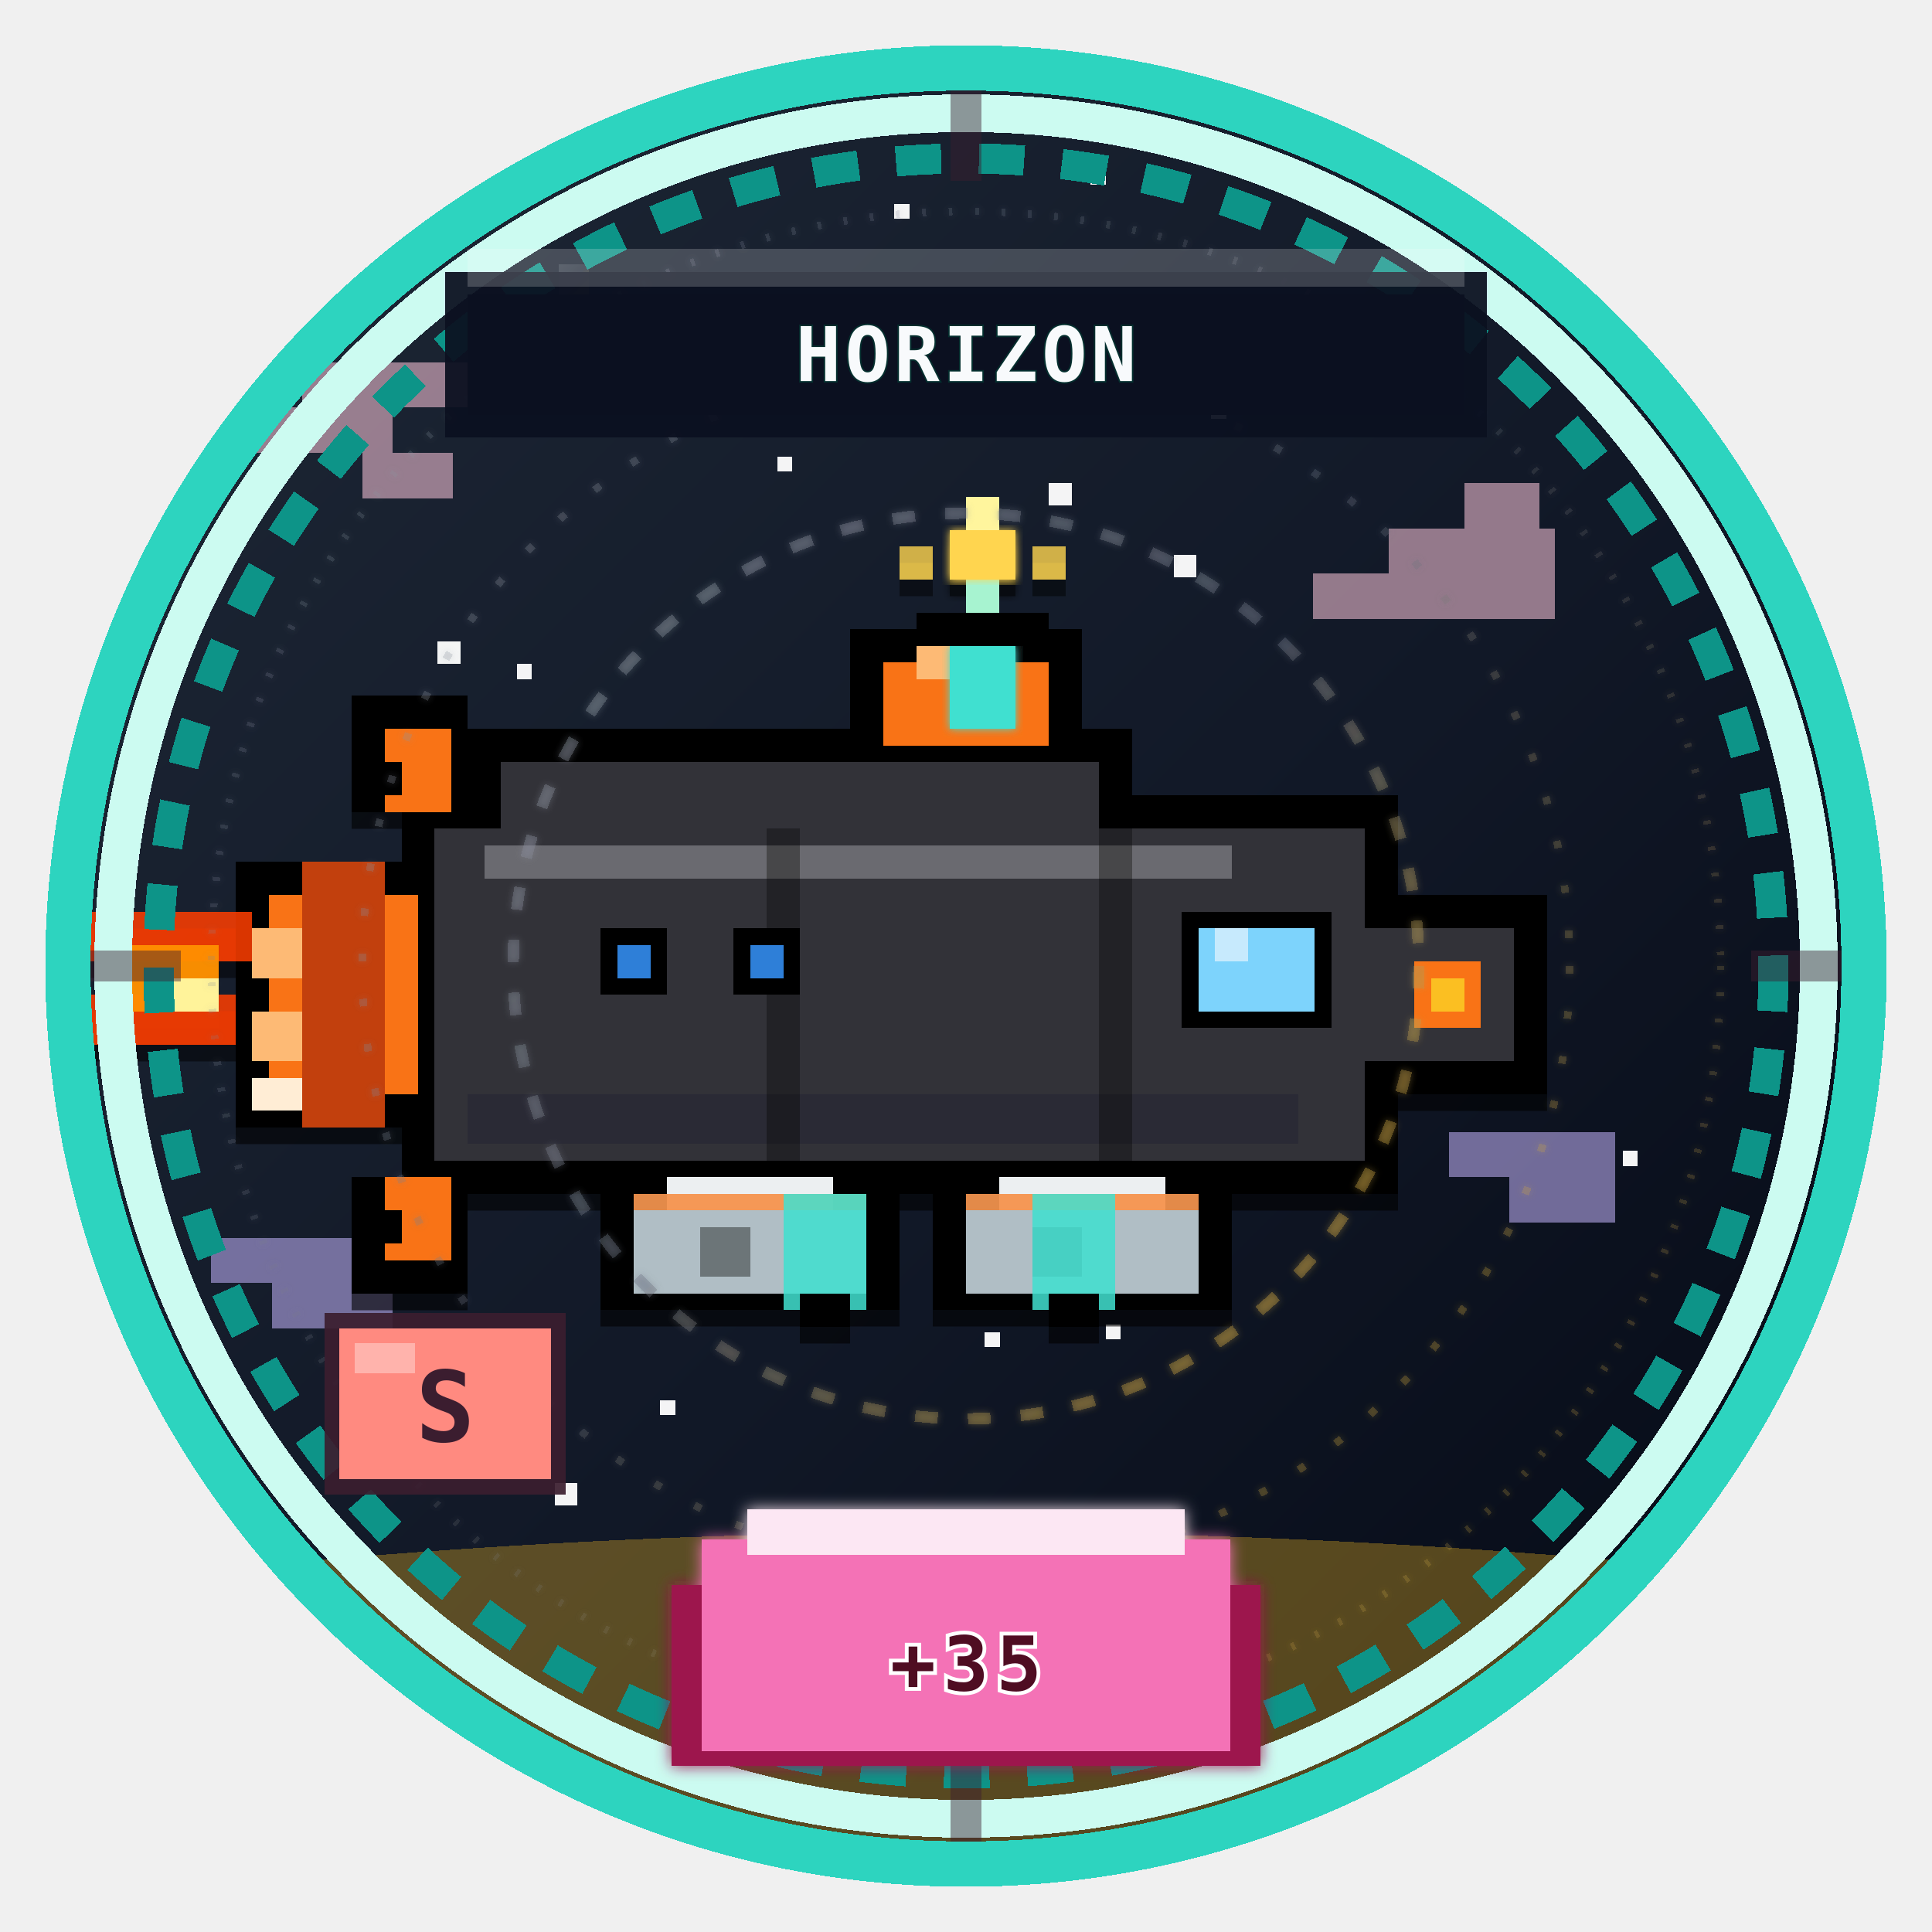
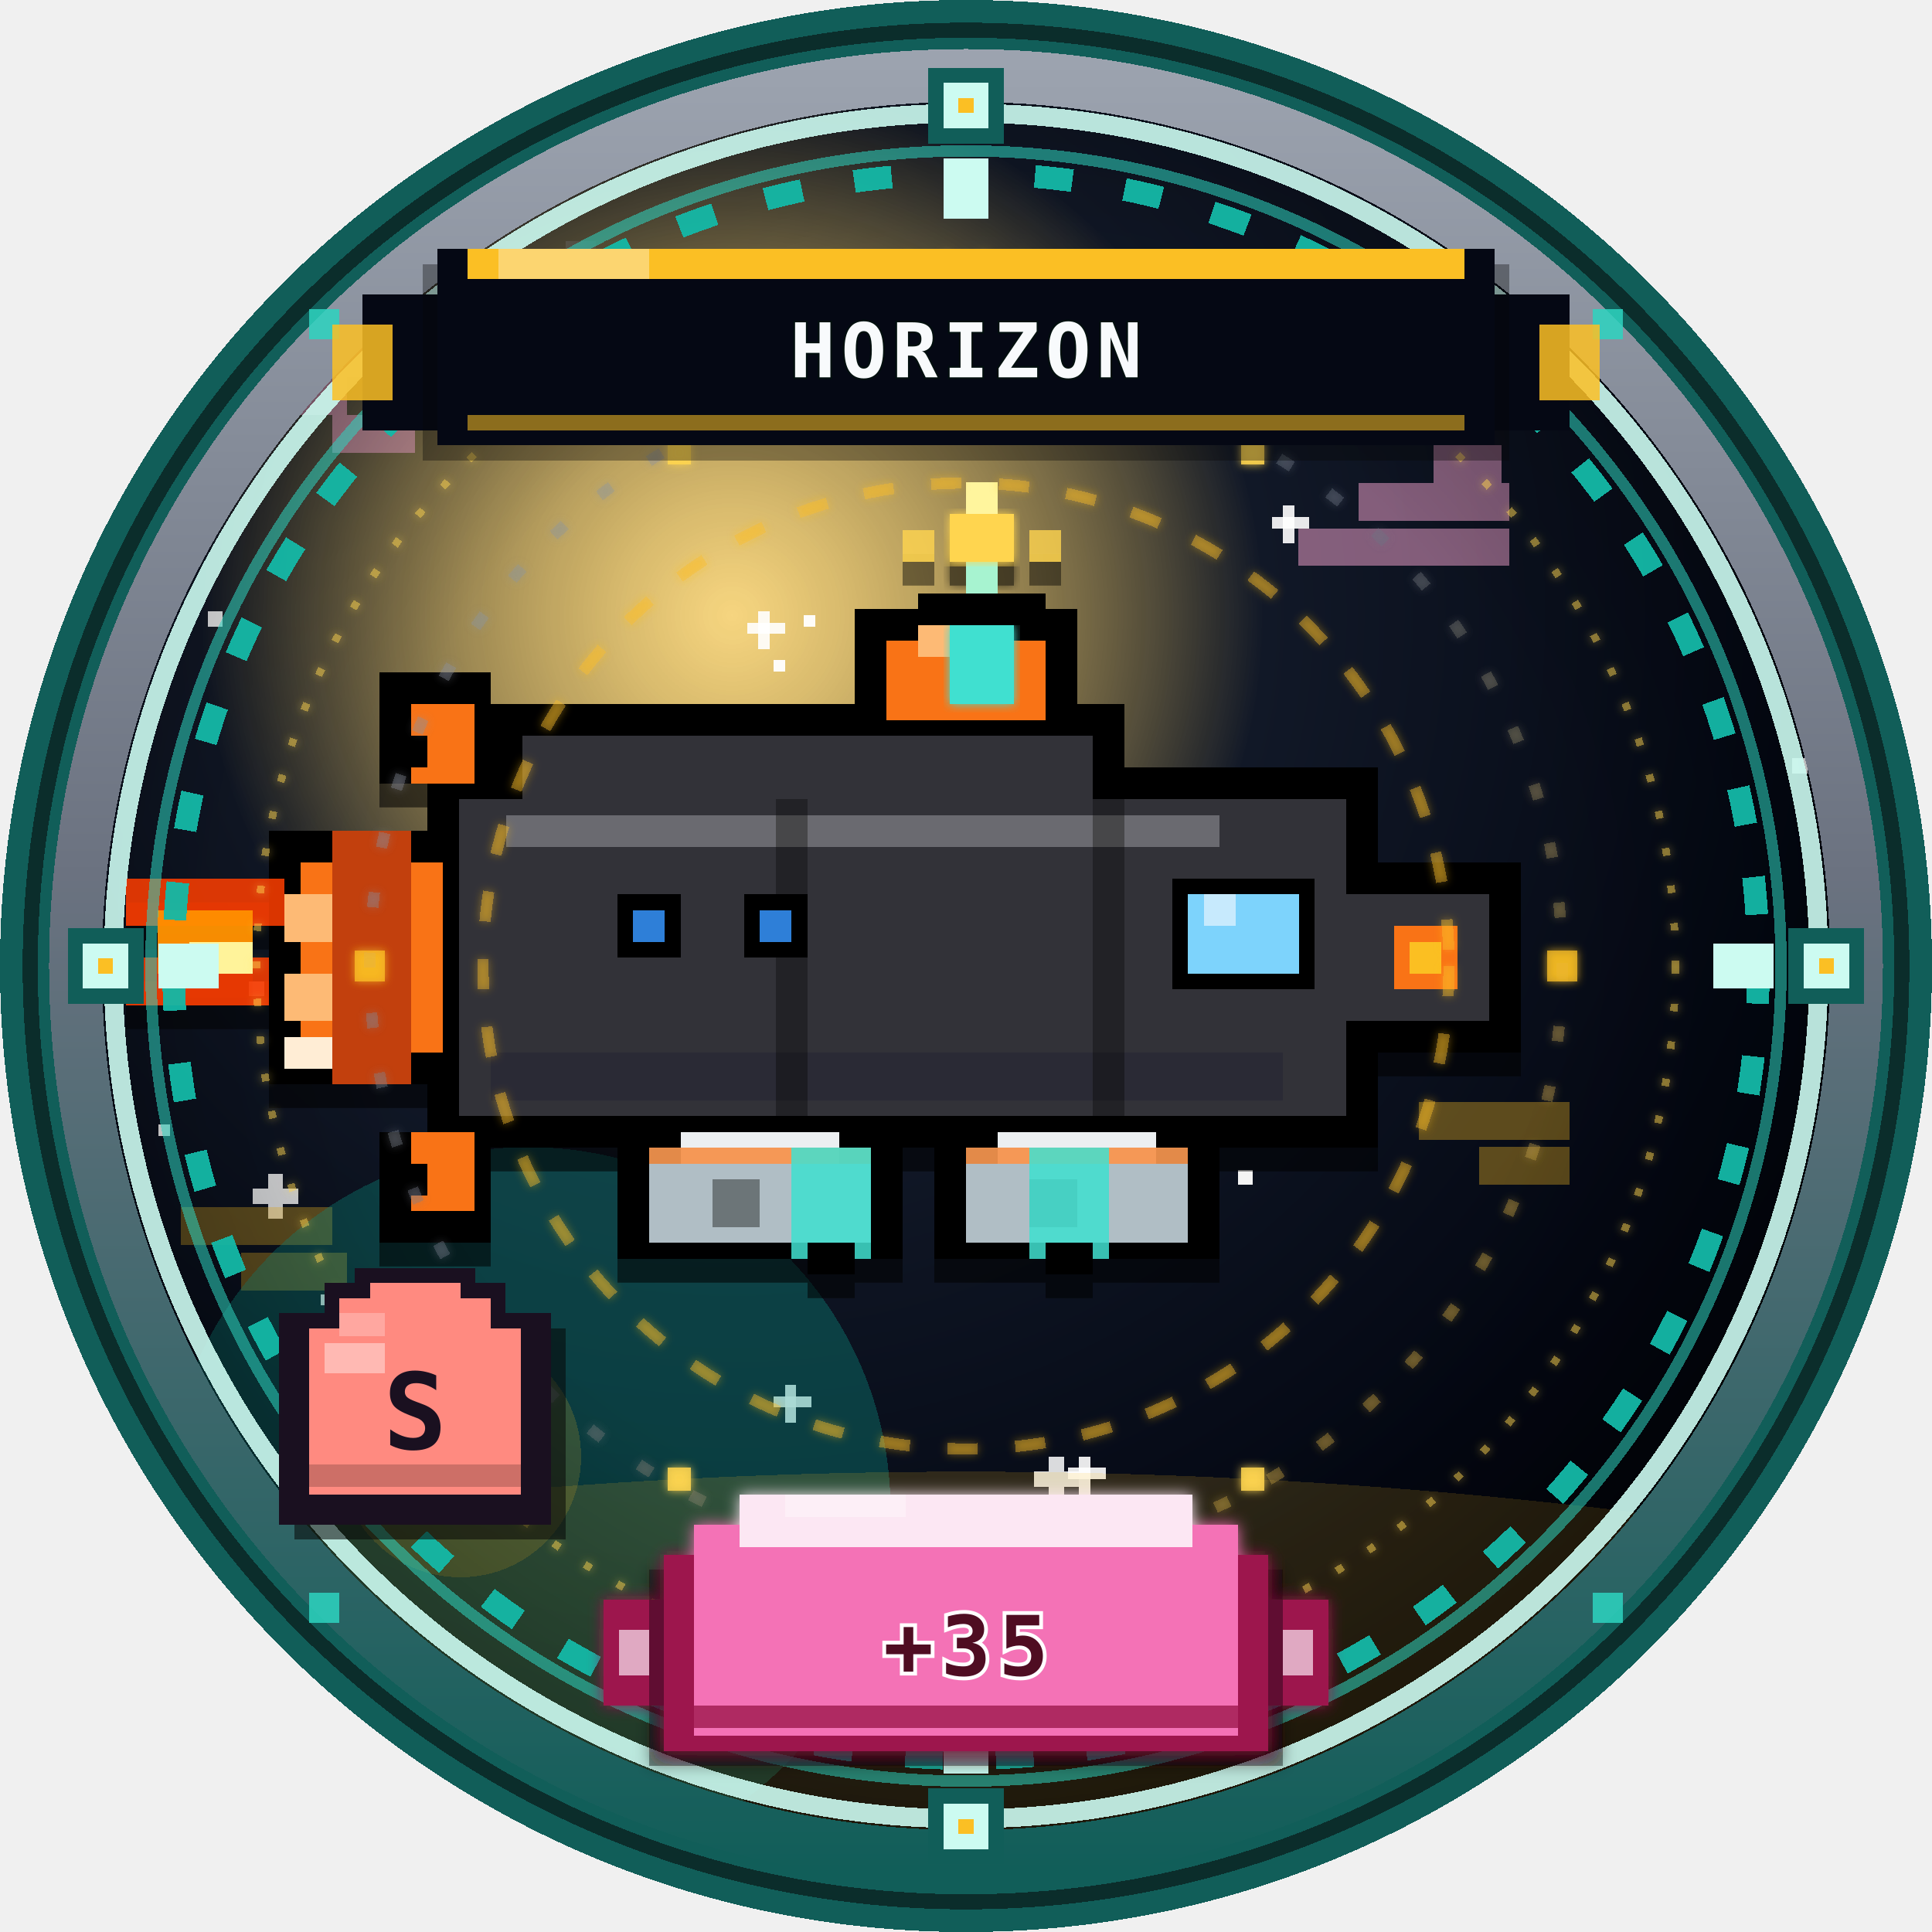
<svg xmlns="http://www.w3.org/2000/svg" viewBox="0 0 512 512" class="w-full h-full" shape-rendering="crispEdges">
  <defs>
-     <linearGradient id="bg_badge_1384" x1="0%" y1="0%" x2="100%" y2="100%">
-       <stop offset="0%" stop-color="#1f2937" />
-       <stop offset="55%" stop-color="#111827" />
-       <stop offset="100%" stop-color="#030712" />
-     </linearGradient>
-     <linearGradient id="hull_badge_1384" x1="0%" y1="0%" x2="100%" y2="0%">
+     <radialGradient id="bg_badge_1700" cx="38%" cy="32%" r="78%">
+       <stop offset="0%" stop-color="#fbbf24" stop-opacity="0.55" />
+       <stop offset="35%" stop-color="#111827" />
+       <stop offset="72%" stop-color="#030712" />
+       <stop offset="100%" stop-color="#000000" />
+     </radialGradient>
+     <linearGradient id="hull_badge_1700" x1="0%" y1="0%" x2="100%" y2="0%">
      <stop offset="0%" stop-color="#1a1a1a" />
      <stop offset="50%" stop-color="#333333" />
      <stop offset="100%" stop-color="#000000" />
    </linearGradient>
-     <linearGradient id="frame_badge_1384" x1="0%" y1="0%" x2="100%" y2="100%">
+     <linearGradient id="frame_badge_1700" x1="0%" y1="0%" x2="100%" y2="100%">
      <stop offset="0%" stop-color="#9ca3af" />
      <stop offset="50%" stop-color="#6b7280" />
      <stop offset="100%" stop-color="#fbbf24" />
    </linearGradient>
-     <filter id="shadow_badge_1384" x="-50%" y="-50%" width="200%" height="200%">
-       <feDropShadow dx="0" dy="4" stdDeviation="0" flood-color="#000" flood-opacity="0.6" />
+     <linearGradient id="rim_badge_1700" x1="0%" y1="0%" x2="0%" y2="100%">
+       <stop offset="0%" stop-color="#9ca3af" />
+       <stop offset="45%" stop-color="#6b7280" />
+       <stop offset="100%" stop-color="#115e59" />
+     </linearGradient>
+     <radialGradient id="vignette_badge_1700" cx="50%" cy="48%" r="55%">
+       <stop offset="55%" stop-color="#000000" stop-opacity="0" />
+       <stop offset="100%" stop-color="#000000" stop-opacity="0.42" />
+     </radialGradient>
+     <filter id="shadow_badge_1700" x="-50%" y="-50%" width="200%" height="200%">
+       <feDropShadow dx="0" dy="6" stdDeviation="0" flood-color="#000" flood-opacity="0.55" />
    </filter>
-     <filter id="glow_badge_1384">
-       <feGaussianBlur stdDeviation="1" result="blur" />
+     <filter id="glow_badge_1700">
+       <feGaussianBlur stdDeviation="1.2" result="blur" />
      <feComposite in="SourceGraphic" in2="blur" operator="over" />
    </filter>
-     <filter id="text_glow_badge_1384" x="-50%" y="-50%" width="200%" height="200%">
+     <filter id="text_glow_badge_1700" x="-50%" y="-50%" width="200%" height="200%">
      <feGaussianBlur stdDeviation="2" result="blur" />
      <feMerge>
        <feMergeNode in="blur" />
        <feMergeNode in="SourceGraphic" />
      </feMerge>
    </filter>
-     <clipPath id="clip_badge_1384">
-       <circle cx="256" cy="256" r="240" />
+     <clipPath id="clip_badge_1700">
+       <circle cx="256" cy="256" r="236" />
    </clipPath>
  </defs>
-   <g clip-path="url(#clip_badge_1384)">
-     <rect width="512" height="512" fill="url(#bg_badge_1384)" />
-     <g fill="#ffffff" fill-opacity="0.95" shape-rendering="crispEdges">
-       <rect x="261" y="353" width="4" height="4" />
-       <rect x="256" y="85" width="6" height="6" />
-       <rect x="293" y="351" width="4" height="4" />
-       <rect x="137" y="176" width="4" height="4" />
-       <rect x="147" y="393" width="6" height="6" />
-       <rect x="303" y="266" width="6" height="6" />
-       <rect x="190" y="272" width="4" height="4" />
-       <rect x="321" y="107" width="4" height="4" />
-       <rect x="280" y="190" width="6" height="6" />
-       <rect x="175" y="371" width="4" height="4" />
-       <rect x="278" y="128" width="6" height="6" />
-       <rect x="206" y="121" width="4" height="4" />
-       <rect x="116" y="170" width="6" height="6" />
-       <rect x="311" y="147" width="6" height="6" />
-       <rect x="243" y="163" width="4" height="4" />
-       <rect x="210" y="272" width="4" height="4" />
-       <rect x="289" y="45" width="4" height="4" />
-       <rect x="237" y="54" width="4" height="4" />
-       <rect x="114" y="274" width="6" height="6" />
-       <rect x="430" y="305" width="4" height="4" />
+   <g clip-path="url(#clip_badge_1700)">
+     <rect width="512" height="512" fill="url(#bg_badge_1700)" />
+     <g fill="#ffffff" shape-rendering="crispEdges">
+       <rect x="205" y="370" width="10" height="3" fill-opacity="0.9" />
+       <rect x="208" y="367" width="3" height="10" fill-opacity="0.9" />
+       <rect x="266" y="270" width="4" height="4" fill-opacity="0.85" />
+       <rect x="262" y="274" width="12" height="4" fill-opacity="0.85" />
+       <rect x="266" y="278" width="4" height="4" fill-opacity="0.85" />
+       <rect x="356" y="296" width="4" height="4" fill-opacity="0.95" />
+       <rect x="220" y="223" width="4" height="4" fill-opacity="0.85" />
+       <rect x="216" y="227" width="12" height="4" fill-opacity="0.85" />
+       <rect x="220" y="231" width="4" height="4" fill-opacity="0.85" />
+       <rect x="198" y="165" width="10" height="3" fill-opacity="0.9" />
+       <rect x="201" y="162" width="3" height="10" fill-opacity="0.9" />
+       <rect x="283" y="389" width="10" height="3" fill-opacity="0.9" />
+       <rect x="286" y="386" width="3" height="10" fill-opacity="0.9" />
+       <rect x="328" y="310" width="4" height="4" fill-opacity="0.95" />
+       <rect x="283" y="408" width="3" height="3" fill-opacity="0.95" />
+       <rect x="255" y="237" width="10" height="3" fill-opacity="0.9" />
+       <rect x="258" y="234" width="3" height="10" fill-opacity="0.9" />
+       <rect x="337" y="137" width="10" height="3" fill-opacity="0.9" />
+       <rect x="340" y="134" width="3" height="10" fill-opacity="0.9" />
+       <rect x="477" y="192" width="10" height="3" fill-opacity="0.9" />
+       <rect x="480" y="189" width="3" height="10" fill-opacity="0.9" />
+       <rect x="85" y="343" width="3" height="3" fill-opacity="0.95" />
+       <rect x="66" y="260" width="4" height="4" fill-opacity="0.95" />
+       <rect x="278" y="386" width="4" height="4" fill-opacity="0.85" />
+       <rect x="274" y="390" width="12" height="4" fill-opacity="0.85" />
+       <rect x="278" y="394" width="4" height="4" fill-opacity="0.85" />
+       <rect x="265" y="228" width="3" height="3" fill-opacity="0.95" />
+       <rect x="285" y="288" width="4" height="4" fill-opacity="0.85" />
+       <rect x="281" y="292" width="12" height="4" fill-opacity="0.85" />
+       <rect x="285" y="296" width="4" height="4" fill-opacity="0.85" />
+       <rect x="42" y="298" width="3" height="3" fill-opacity="0.95" />
+       <rect x="71" y="311" width="4" height="4" fill-opacity="0.85" />
+       <rect x="67" y="315" width="12" height="4" fill-opacity="0.85" />
+       <rect x="71" y="319" width="4" height="4" fill-opacity="0.85" />
+       <rect x="55" y="162" width="4" height="4" fill-opacity="0.95" />
+       <rect x="213" y="163" width="3" height="3" fill-opacity="0.95" />
+       <rect x="186" y="109" width="10" height="3" fill-opacity="0.9" />
+       <rect x="189" y="106" width="3" height="10" fill-opacity="0.9" />
+       <rect x="225" y="275" width="4" height="4" fill-opacity="0.85" />
+       <rect x="221" y="279" width="12" height="4" fill-opacity="0.85" />
+       <rect x="225" y="283" width="4" height="4" fill-opacity="0.85" />
+       <rect x="58" y="122" width="4" height="4" fill-opacity="0.95" />
+       <rect x="307" y="412" width="4" height="4" fill-opacity="0.95" />
+       <rect x="481" y="329" width="4" height="4" fill-opacity="0.85" />
+       <rect x="477" y="333" width="12" height="4" fill-opacity="0.85" />
+       <rect x="481" y="337" width="4" height="4" fill-opacity="0.85" />
+       <rect x="475" y="201" width="4" height="4" fill-opacity="0.95" />
+       <rect x="205" y="175" width="3" height="3" fill-opacity="0.95" />
    </g>
-     <g opacity="0.55" shape-rendering="crispEdges">
-       <g fill="#ffc8dd">
-         <rect x="64" y="108" width="40" height="12" />
-         <rect x="80" y="96" width="48" height="12" />
-         <rect x="96" y="120" width="24" height="12" />
-         <rect x="368" y="140" width="44" height="12" />
-         <rect x="348" y="152" width="64" height="12" />
-         <rect x="388" y="128" width="20" height="12" />
+     <g opacity="0.5" shape-rendering="crispEdges">
+       <g fill="#f9a8d4">
+         <rect x="56" y="100" width="36" height="10" />
+         <rect x="72" y="90" width="44" height="10" />
+         <rect x="88" y="110" width="22" height="10" />
+         <rect x="360" y="128" width="40" height="10" />
+         <rect x="344" y="140" width="56" height="10" />
+         <rect x="380" y="118" width="18" height="10" />
      </g>
-       <g fill="#c4b5fd">
-         <rect x="56" y="328" width="48" height="12" />
-         <rect x="72" y="340" width="32" height="12" />
-         <rect x="384" y="300" width="44" height="12" />
-         <rect x="400" y="312" width="28" height="12" />
+       <g fill="#fbbf24" opacity="0.7">
+         <rect x="48" y="320" width="40" height="10" />
+         <rect x="64" y="332" width="28" height="10" />
+         <rect x="376" y="292" width="40" height="10" />
+         <rect x="392" y="304" width="24" height="10" />
      </g>
-       <g fill="url(#frame_badge_1384)" opacity="0.4">
-         <rect x="148" y="70" width="8" height="8" />
-         <rect x="356" y="88" width="8" height="8" />
-         <rect x="112" y="268" width="8" height="8" />
-         <rect x="300" y="240" width="8" height="8" />
+       <g fill="url(#frame_badge_1700)" opacity="0.45">
+         <rect x="150" y="64" width="8" height="8" />
+         <rect x="348" y="84" width="8" height="8" />
+         <rect x="120" y="250" width="8" height="8" />
+         <rect x="300" y="230" width="8" height="8" />
+         <rect x="200" y="300" width="6" height="6" />
      </g>
    </g>
-     <path d="M-100 438 Q256 374 612 438 V512 H-100 Z" fill="#fbbf24" fill-opacity="0.32" />
-   </g>
-   <g transform="translate(256, 268) scale(1.1)" filter="url(#shadow_badge_1384)">
+     <circle cx="140" cy="400" r="96" fill="#0d9488" fill-opacity="0.35" />
+     <circle cx="122" cy="386" r="32" fill="#fbbf24" fill-opacity="0.18" />
+     <path d="M-40 420 Q256 360 552 420 V520 H-40 Z" fill="#fbbf24" fill-opacity="0.16" />
+     <rect width="512" height="512" fill="url(#vignette_badge_1700)" />
+   </g>
+   <g transform="translate(256, 258) scale(1.05)" filter="url(#shadow_badge_1700)">
    <g transform="translate(12, -4)" shape-rendering="crispEdges">
      <rect x="-148" y="-48" width="240" height="96" fill="#050505" />
      <rect x="-132" y="-64" width="160" height="20" fill="#050505" />
      <rect x="92" y="-24" width="36" height="48" fill="#050505" />
      <rect x="-188" y="-32" width="44" height="64" fill="#050505" />
      <rect x="-100" y="40" width="72" height="36" fill="#050505" />
      <rect x="-20" y="40" width="72" height="36" fill="#050505" />
      <rect x="-40" y="-88" width="56" height="28" fill="#050505" />
      <rect x="-160" y="-72" width="28" height="28" fill="#050505" />
      <rect x="-160" y="44" width="28" height="28" fill="#050505" />
      <rect x="-140" y="-40" width="224" height="80" fill="#303038" />
      <rect x="-124" y="-56" width="144" height="16" fill="#303038" />
      <rect x="84" y="-16" width="36" height="32" fill="#303038" />
      <rect x="-128" y="-36" width="180" height="8" fill="#ffffff" opacity="0.28" />
      <rect x="-132" y="24" width="200" height="12" fill="#1a1a22" opacity="0.2" />
      <rect x="-60" y="-40" width="8" height="80" fill="#050505" opacity="0.35" />
      <rect x="20" y="-40" width="8" height="80" fill="#050505" opacity="0.35" />
      <rect x="-32" y="-80" width="40" height="20" fill="#f97316" />
      <rect x="-24" y="-88" width="24" height="12" fill="#fdba74" />
      <rect x="-16" y="-76" width="16" height="12" fill="#7dd3fc" />
      <rect x="-12" y="-76" width="6" height="6" fill="#e0f2fe" opacity="0.8" />
      <rect x="-92" y="48" width="56" height="24" fill="#b0bec5" />
      <rect x="-84" y="44" width="40" height="8" fill="#eceff1" />
      <rect x="-76" y="56" width="12" height="12" fill="#050505" opacity="0.4" />
      <rect x="-12" y="48" width="56" height="24" fill="#b0bec5" />
      <rect x="-4" y="44" width="40" height="8" fill="#eceff1" />
      <rect x="4" y="56" width="12" height="12" fill="#050505" opacity="0.4" />
      <rect x="-92" y="48" width="56" height="4" fill="#f97316" opacity="0.7" />
      <rect x="-12" y="48" width="56" height="4" fill="#f97316" opacity="0.7" />
      <rect x="-180" y="-24" width="36" height="48" fill="#f97316" />
      <rect x="-172" y="-32" width="20" height="64" fill="#c2410c" />
      <rect x="-184" y="-16" width="12" height="12" fill="#fdba74" />
      <rect x="-184" y="4" width="12" height="12" fill="#fdba74" />
      <rect x="-184" y="20" width="12" height="8" fill="#ffedd5" />
      <rect x="-152" y="-64" width="16" height="20" fill="#f97316" />
      <rect x="-152" y="44" width="16" height="20" fill="#f97316" />
      <rect x="-160" y="-56" width="12" height="8" fill="#050505" />
      <rect x="-160" y="52" width="12" height="8" fill="#050505" />
      <rect x="40" y="-20" width="36" height="28" fill="#050505" />
      <rect x="44" y="-16" width="28" height="20" fill="#7dd3fc" />
      <rect x="48" y="-16" width="8" height="8" fill="#e0f2fe" opacity="0.75" />
      <rect x="-100" y="-16" width="16" height="16" fill="#050505" />
      <rect x="-96" y="-12" width="8" height="8" fill="#2f7fd8" />
      <rect x="-68" y="-16" width="16" height="16" fill="#050505" />
      <rect x="-64" y="-12" width="8" height="8" fill="#2f7fd8" />
      <rect x="96" y="-8" width="16" height="16" fill="#f97316" />
      <rect x="100" y="-4" width="8" height="8" fill="#fbbf24" />
      <rect x="-224" y="-20" width="40" height="12" fill="#ff3d00" opacity="0.85" />
      <rect x="-224" y="0" width="36" height="12" fill="#ff3d00" opacity="0.85" />
      <rect x="-216" y="-12" width="24" height="16" fill="#ff9100" opacity="0.95" />
      <rect x="-208" y="-4" width="16" height="8" fill="#fff59d" opacity="0.98" />
-       <rect x="-16" y="-84" width="16" height="20" fill="#40e0d0" filter="url(#glow_badge_1384)" />
+       <rect x="-16" y="-84" width="16" height="20" fill="#40e0d0" filter="url(#glow_badge_1700)" />
      <rect x="-24" y="-92" width="32" height="8" fill="#050505" />
      <rect x="-12" y="-100" width="8" height="8" fill="#a7f3d0" />
      <rect x="-56" y="48" width="20" height="28" fill="#40e0d0" opacity="0.85" />
      <rect x="4" y="48" width="20" height="28" fill="#40e0d0" opacity="0.85" />
      <rect x="-52" y="72" width="12" height="8" fill="#050505" />
      <rect x="8" y="72" width="12" height="8" fill="#050505" />
-       <rect x="-16" y="-112" width="16" height="12" fill="#ffd54f" filter="url(#glow_badge_1384)" />
+       <rect x="-16" y="-112" width="16" height="12" fill="#ffd54f" filter="url(#glow_badge_1700)" />
      <rect x="-12" y="-120" width="8" height="8" fill="#fff59d" />
      <rect x="-28" y="-108" width="8" height="8" fill="#ffd54f" opacity="0.8" />
      <rect x="4" y="-108" width="8" height="8" fill="#ffd54f" opacity="0.8" />
    </g>
  </g>
-   <g filter="url(#glow_badge_1384)">
-     <circle cx="256" cy="256" r="120" fill="none" stroke="url(#frame_badge_1384)" stroke-width="3" opacity="0.35" stroke-dasharray="6 8" />
-     <circle cx="256" cy="256" r="160" fill="none" stroke="url(#frame_badge_1384)" stroke-width="2" opacity="0.25" stroke-dasharray="2 10" />
-     <circle cx="256" cy="256" r="200" fill="none" stroke="url(#frame_badge_1384)" stroke-width="2" opacity="0.2" stroke-dasharray="1 6" />
-   </g>
-   <g shape-rendering="crispEdges">
-     <circle cx="256" cy="256" r="238" fill="none" stroke="#2dd4bf" stroke-width="12" />
-     <circle cx="256" cy="256" r="226" fill="none" stroke="#ccfbf1" stroke-width="10" />
-     <circle cx="256" cy="256" r="214" fill="none" stroke="#0d9488" stroke-width="8" stroke-dasharray="12 10" />
-     <path d="M256 24 V48 M488 256 H464 M256 488 V464 M24 256 H48" stroke="#3b1d2f" stroke-width="8" opacity="0.45" />
-   </g>
-   <g shape-rendering="crispEdges" id="name_badge_1384">
-     <rect x="118" y="72" width="276" height="44" fill="#0b1020" opacity="0.94" />
-     <rect x="124" y="66" width="264" height="10" fill="#f8fafc" opacity="0.2" />
-     <rect x="124" y="78" width="264" height="32" fill="#0b1020" />
-     <text x="256" y="101" font-family="Galmuri11, monospace" font-size="20" font-weight="bold" fill="#f8fafc" stroke="#042f2e" stroke-width="0.8" paint-order="stroke" text-anchor="middle" letter-spacing="1">HORIZON</text>
-   </g>
-   <g shape-rendering="crispEdges" id="grade_badge_1384">
-     <rect x="86" y="348" width="64" height="48" fill="#3b1d2f" opacity="0.92" />
-     <rect x="90" y="352" width="56" height="40" fill="#ff8a80" />
-     <rect x="94" y="356" width="16" height="8" fill="#ffffff" opacity="0.35" />
-     <text x="118" y="382" font-family="Galmuri11, monospace" font-size="26" font-weight="bold" fill="#3b1d2f" text-anchor="middle">S</text>
-   </g>
-   <g shape-rendering="crispEdges" id="enhance_badge_1384" filter="url(#text_glow_badge_1384)">
-     <rect x="178" y="420" width="156" height="48" fill="#9d174d" />
-     <rect x="186" y="408" width="140" height="56" fill="#f472b6" />
-     <rect x="198" y="400" width="116" height="12" fill="#fce7f3" />
-     <text x="256" y="448" font-family="Galmuri11, monospace" font-size="20" font-weight="bold" fill="#500724" stroke="#ffffff" stroke-width="2" paint-order="stroke" text-anchor="middle" letter-spacing="2">+35</text>
+   <g filter="url(#glow_badge_1700)" id="upgrade_badge_1700">
+     <circle cx="256" cy="256" r="128" fill="none" stroke="#fbbf24" stroke-width="3" opacity="0.4" stroke-dasharray="8 10" />
+     <circle cx="256" cy="256" r="158" fill="none" stroke="url(#frame_badge_1700)" stroke-width="3" opacity="0.35" stroke-dasharray="4 12" />
+     <rect x="252" y="94" width="8" height="8" fill="#fbbf24" opacity="0.75" />
+     <rect x="410" y="252" width="8" height="8" fill="#fbbf24" opacity="0.75" />
+     <rect x="252" y="410" width="8" height="8" fill="#fbbf24" opacity="0.75" />
+     <rect x="94" y="252" width="8" height="8" fill="#fbbf24" opacity="0.75" />
+     <circle cx="256" cy="256" r="188" fill="none" stroke="#ffd54f" stroke-width="2" opacity="0.45" stroke-dasharray="2 8" />
+     <rect x="177" y="117" width="6" height="6" fill="#ffd54f" opacity="0.85" />
+     <rect x="329" y="117" width="6" height="6" fill="#ffd54f" opacity="0.85" />
+     <rect x="177" y="389" width="6" height="6" fill="#ffd54f" opacity="0.85" />
+     <rect x="329" y="389" width="6" height="6" fill="#ffd54f" opacity="0.85" />
+   </g>
+   <g shape-rendering="crispEdges" id="frame_badge_1700_chrome">
+     <circle cx="256" cy="256" r="248" fill="none" stroke="#115e59" stroke-width="16" />
+     <circle cx="256" cy="256" r="248" fill="none" stroke="#050505" stroke-width="4" opacity="0.55" />
+     <circle cx="256" cy="256" r="236" fill="none" stroke="url(#rim_badge_1700)" stroke-width="14" />
+     <circle cx="256" cy="256" r="226" fill="none" stroke="#ccfbf1" stroke-width="5" opacity="0.9" />
+     <circle cx="256" cy="256" r="216" fill="none" stroke="#2dd4bf" stroke-width="3" opacity="0.55" />
+     <circle cx="256" cy="256" r="210" fill="none" stroke="#14b8a6" stroke-width="6" stroke-dasharray="10 14" opacity="0.95" />
+     <rect x="250" y="42" width="12" height="16" fill="#ccfbf1" />
+     <rect x="250" y="454" width="12" height="16" fill="#ccfbf1" />
+     <rect x="42" y="250" width="16" height="12" fill="#ccfbf1" />
+     <rect x="454" y="250" width="16" height="12" fill="#ccfbf1" />
+     <rect x="246" y="18" width="20" height="20" fill="#115e59" />
+     <rect x="250" y="22" width="12" height="12" fill="#ccfbf1" />
+     <rect x="254" y="26" width="4" height="4" fill="#fbbf24" />
+     <rect x="474" y="246" width="20" height="20" fill="#115e59" />
+     <rect x="478" y="250" width="12" height="12" fill="#ccfbf1" />
+     <rect x="482" y="254" width="4" height="4" fill="#fbbf24" />
+     <rect x="246" y="474" width="20" height="20" fill="#115e59" />
+     <rect x="250" y="478" width="12" height="12" fill="#ccfbf1" />
+     <rect x="254" y="482" width="4" height="4" fill="#fbbf24" />
+     <rect x="18" y="246" width="20" height="20" fill="#115e59" />
+     <rect x="22" y="250" width="12" height="12" fill="#ccfbf1" />
+     <rect x="26" y="254" width="4" height="4" fill="#fbbf24" />
+     <rect x="82" y="82" width="8" height="8" fill="#2dd4bf" opacity="0.85" />
+     <rect x="422" y="82" width="8" height="8" fill="#2dd4bf" opacity="0.85" />
+     <rect x="82" y="422" width="8" height="8" fill="#2dd4bf" opacity="0.85" />
+     <rect x="422" y="422" width="8" height="8" fill="#2dd4bf" opacity="0.85" />
+   </g>
+   <g shape-rendering="crispEdges" id="name_badge_1700">
+     <rect x="96" y="78" width="20" height="36" fill="#050814" />
+     <rect x="396" y="78" width="20" height="36" fill="#050814" />
+     <rect x="88" y="86" width="16" height="20" fill="#fbbf24" opacity="0.85" />
+     <rect x="408" y="86" width="16" height="20" fill="#fbbf24" opacity="0.85" />
+     <rect x="112" y="70" width="288" height="52" fill="#050505" opacity="0.35" />
+     <rect x="116" y="66" width="280" height="52" fill="#050814" />
+     <rect x="124" y="74" width="264" height="36" fill="#050814" />
+     <rect x="124" y="66" width="264" height="8" fill="#fbbf24" />
+     <rect x="132" y="66" width="40" height="8" fill="#ffffff" opacity="0.35" />
+     <rect x="124" y="110" width="264" height="4" fill="#fbbf24" opacity="0.55" />
+     <text x="256" y="100" font-family="Galmuri11, monospace" font-size="20" font-weight="bold" fill="#f8fafc" stroke="#010f0e" stroke-width="0.9" paint-order="stroke" text-anchor="middle" letter-spacing="1.5">HORIZON</text>
+   </g>
+   <g shape-rendering="crispEdges" id="grade_badge_1700">
+     <rect x="78" y="352" width="72" height="56" fill="#050505" opacity="0.55" />
+     <rect x="74" y="348" width="72" height="56" fill="#1a1020" />
+     <rect x="86" y="340" width="48" height="12" fill="#1a1020" />
+     <rect x="94" y="336" width="32" height="8" fill="#1a1020" />
+     <rect x="82" y="352" width="56" height="44" fill="#ff8a80" />
+     <rect x="90" y="344" width="40" height="12" fill="#ff8a80" />
+     <rect x="98" y="340" width="24" height="8" fill="#ff8a80" />
+     <rect x="86" y="356" width="16" height="8" fill="#ffffff" opacity="0.4" />
+     <rect x="90" y="348" width="12" height="6" fill="#ffffff" opacity="0.25" />
+     <rect x="82" y="388" width="56" height="6" fill="#050505" opacity="0.2" />
+     <text x="110" y="384" font-family="Galmuri11, monospace" font-size="28" font-weight="bold" fill="#1a1020" text-anchor="middle">S</text>
+   </g>
+   <g shape-rendering="crispEdges" id="enhance_badge_1700" filter="url(#text_glow_badge_1700)">
+     <rect x="160" y="424" width="16" height="28" fill="#9d174d" />
+     <rect x="336" y="424" width="16" height="28" fill="#9d174d" />
+     <rect x="164" y="432" width="8" height="12" fill="#fce7f3" opacity="0.7" />
+     <rect x="340" y="432" width="8" height="12" fill="#fce7f3" opacity="0.7" />
+     <rect x="172" y="416" width="168" height="52" fill="#050505" opacity="0.4" />
+     <rect x="176" y="412" width="160" height="52" fill="#9d174d" />
+     <rect x="184" y="404" width="144" height="56" fill="#f472b6" />
+     <rect x="196" y="396" width="120" height="14" fill="#fce7f3" />
+     <rect x="208" y="396" width="32" height="6" fill="#ffffff" opacity="0.35" />
+     <rect x="184" y="452" width="144" height="6" fill="#9d174d" opacity="0.8" />
+     <text x="256" y="444" font-family="Galmuri11, monospace" font-size="22" font-weight="bold" fill="#500724" stroke="#ffffff" stroke-width="2" paint-order="stroke" text-anchor="middle" letter-spacing="2">+35</text>
  </g>
</svg>
